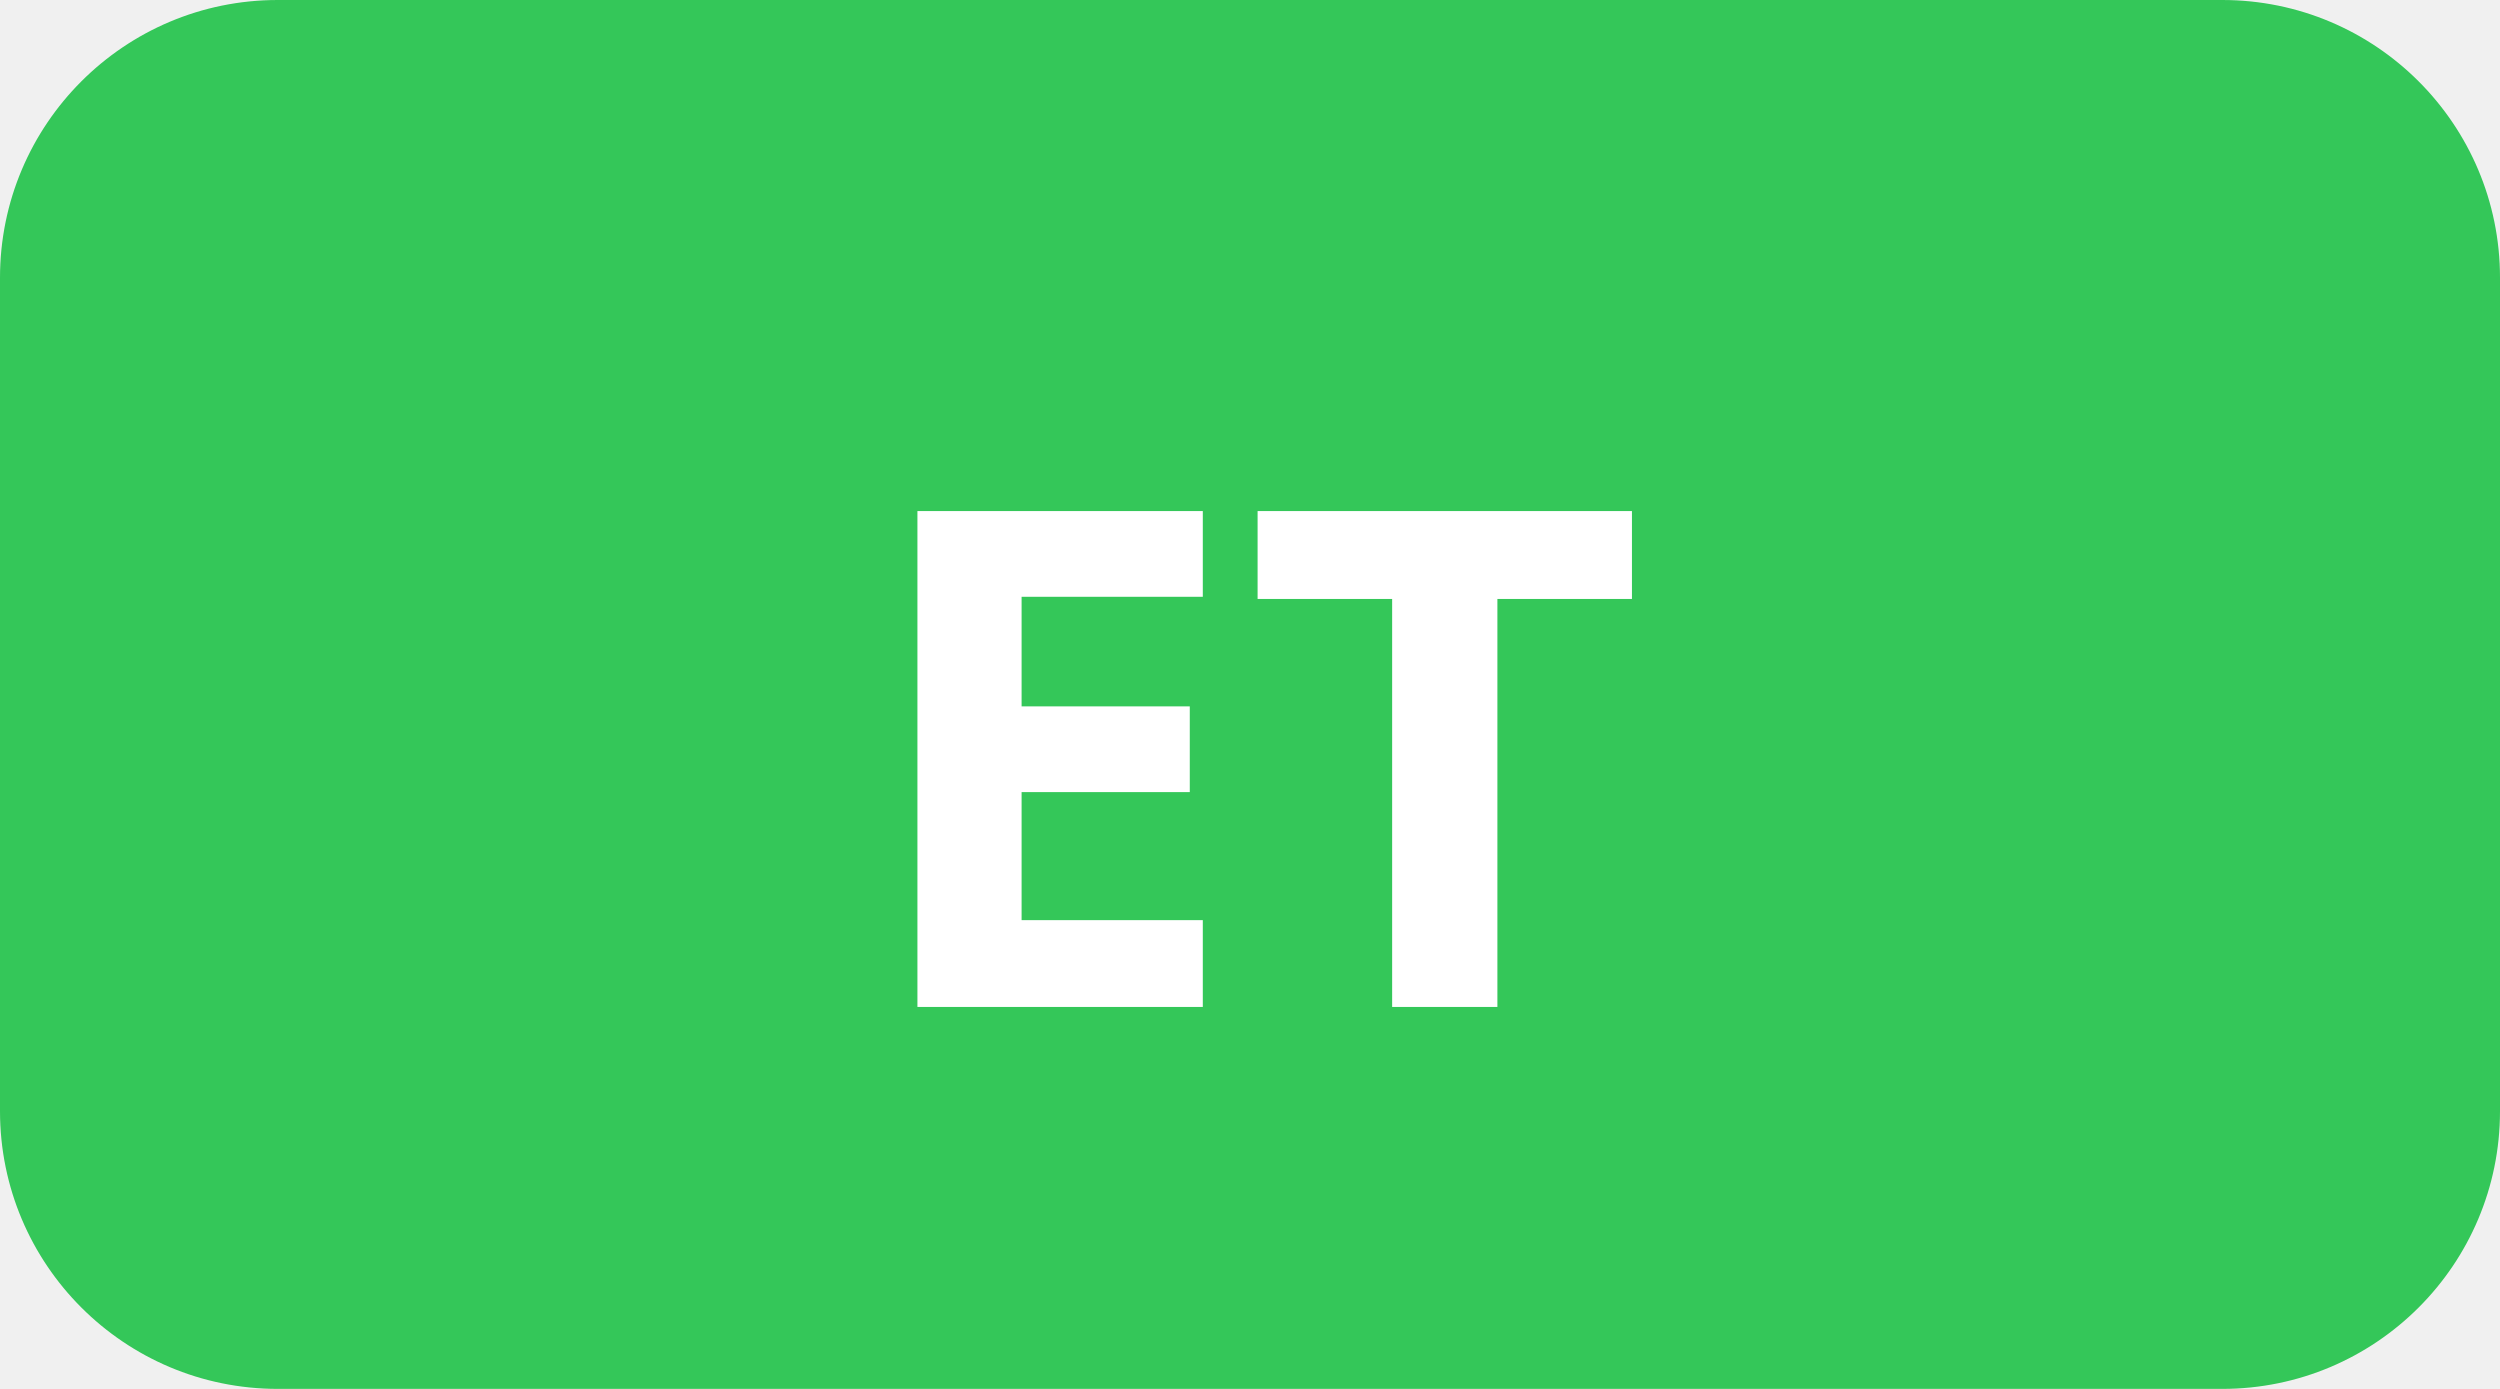
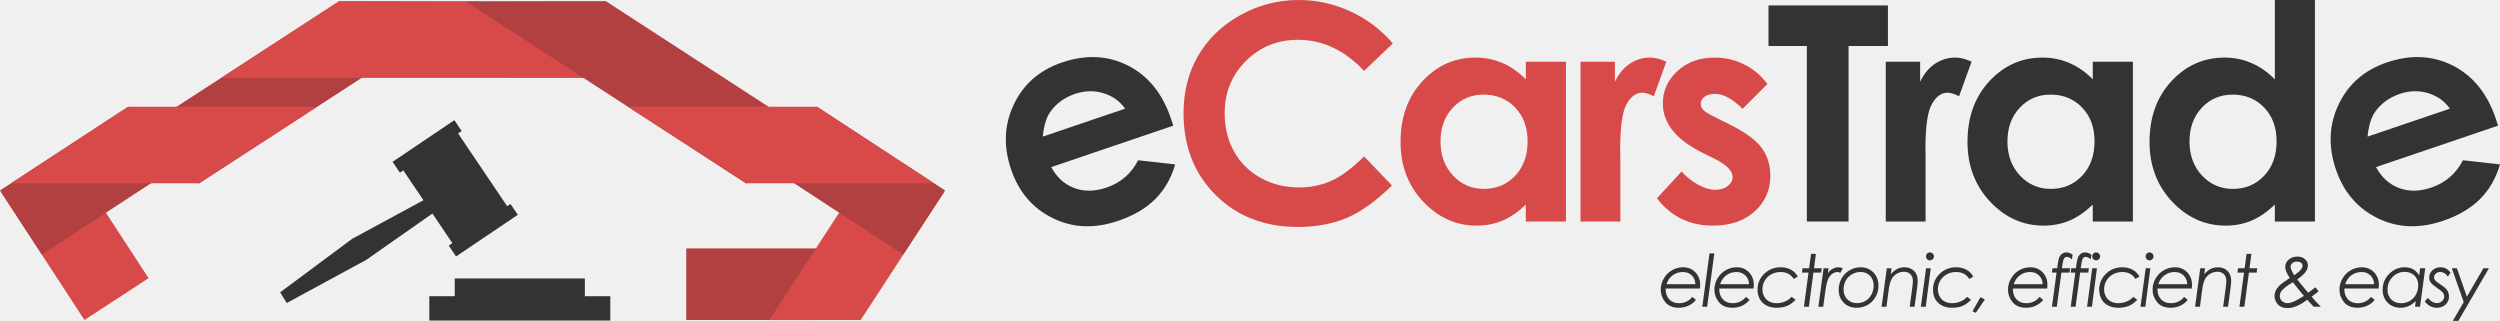
- <svg xmlns="http://www.w3.org/2000/svg" viewBox="0 0 36 20" role="img" aria-label="eCarsTrade">
-   <rect width="36" height="20" rx="4" fill="#34C759" />
-   <text x="18" y="14.5" text-anchor="middle" font-family="ui-sans-serif,system-ui,sans-serif" font-size="10" font-weight="700" fill="#fff">ET</text>
+ <svg xmlns="http://www.w3.org/2000/svg" version="1.1" id="svg2" xml:space="preserve" width="1655.373" height="212.44" viewBox="0 0 1655.373 212.44">
+   <defs id="defs6">
+     <clipPath clipPathUnits="userSpaceOnUse" id="clipPath42">
+       <path d="M 0,14400 H 14400 V 0 H 0 Z" id="path40" />
+     </clipPath>
+   </defs>
+   <g id="g10" transform="matrix(1.333333,0,0,-1.333333,-8427.187,9518.04)">
+     <g id="g12" transform="translate(6747.819,6979.623)">
+       <path d="M 0,0 H -86.62 V 35.546 H -1.244 Z" style="fill:#b24040;fill-opacity:1;fill-rule:nonzero;stroke:none" id="path14" />
+     </g>
+     <g id="g16" transform="translate(6362.317,6979.623)">
+       <path d="M 0,0 31.856,20.765 -9.669,84.479 -41.525,63.717 Z" style="fill:#d84949;fill-opacity:1;fill-rule:nonzero;stroke:none" id="path18" />
+     </g>
+     <g id="g20" transform="translate(6320.388,7043.942)">
+       <path d="M 0,0 20.803,-31.831 84.467,9.776 63.67,41.604 Z" style="fill:#b24040;fill-opacity:1;fill-rule:nonzero;stroke:none" id="path22" />
+     </g>
+     <g id="g24" transform="translate(6398.214,7079.099)">
+       <path d="M 0,0 20.798,-31.826 160.143,58.639 90.553,58.78 Z" style="fill:#b24040;fill-opacity:1;fill-rule:nonzero;stroke:none" id="path26" />
+     </g>
+     <g id="g28" transform="translate(6384.018,7085.518)">
+       <path d="M 0,0 -58.125,-38.022 35.028,-38 93.797,0.021 Z" style="fill:#d84949;fill-opacity:1;fill-rule:nonzero;stroke:none" id="path30" />
+     </g>
+     <g id="g32" transform="translate(6621.39,7137.863)">
+       <path d="m 0,0 -0.021,-38.023 -191.024,0.021 58.316,38.024 z" style="fill:#d84949;fill-opacity:1;fill-rule:nonzero;stroke:none" id="path34" />
+     </g>
+     <g id="g36">
+       <g id="g38" clip-path="url(#clipPath42)">
+         <g id="g44" transform="translate(6879.133,7084.566)">
+           <path d="m 0,0 c -2.666,3.769 -6.283,6.339 -10.841,7.717 -4.556,1.387 -9.255,1.249 -14.098,-0.39 -5.257,-1.786 -9.374,-4.827 -12.342,-9.123 -1.864,-2.688 -3.065,-6.71 -3.608,-12.083 z M 23.901,-8.444 -36.682,-29.01 c 2.689,-5.048 6.469,-8.501 11.339,-10.368 4.869,-1.866 10.25,-1.796 16.147,0.205 7.05,2.394 12.264,6.911 15.656,13.554 l 18.421,-2.066 c -2.056,-6.964 -5.384,-12.727 -9.998,-17.292 -4.614,-4.57 -10.72,-8.147 -18.317,-10.727 -11.786,-4 -22.648,-3.542 -32.585,1.378 -9.94,4.918 -16.808,12.978 -20.607,24.165 -3.891,11.467 -3.428,22.241 1.392,32.329 4.82,10.077 12.801,17.014 23.942,20.8 11.833,4.011 22.745,3.488 32.731,-1.564 9.984,-5.059 17.087,-13.803 21.308,-26.241 z" style="fill:#333333;fill-opacity:1;fill-rule:nonzero;stroke:none" id="path46" />
+         </g>
+         <g id="g48" transform="translate(7012.098,7116.972)">
+           <path d="M 0,0 -14.284,-13.618 C -24,-3.349 -34.935,1.792 -47.079,1.792 c -10.256,0 -18.888,-3.508 -25.907,-10.52 -7.024,-7.007 -10.536,-15.653 -10.536,-25.922 0,-7.152 1.555,-13.507 4.666,-19.06 3.108,-5.547 7.51,-9.903 13.191,-13.066 5.686,-3.163 12.004,-4.745 18.953,-4.745 5.925,0 11.341,1.104 16.252,3.321 4.902,2.215 10.3,6.243 16.176,12.084 l 13.845,-14.447 c -7.928,-7.745 -15.415,-13.105 -22.462,-16.094 -7.054,-2.989 -15.103,-4.489 -24.142,-4.489 -16.683,0 -30.339,5.292 -40.963,15.87 -10.626,10.576 -15.941,24.13 -15.941,40.667 0,10.693 2.423,20.2 7.263,28.52 4.838,8.311 11.766,15.003 20.788,20.057 9.019,5.057 18.731,7.587 29.14,7.587 8.85,0 17.374,-1.867 25.568,-5.605 C -12.993,12.21 -5.934,6.89 0,0" style="fill:#d84949;fill-opacity:1;fill-rule:nonzero;stroke:none" id="path50" />
+         </g>
+         <g id="g52" transform="translate(7057.209,7091.55)">
+           <path d="m 0,0 c -6.155,0 -11.272,-2.18 -15.339,-6.53 -4.071,-4.355 -6.109,-9.932 -6.109,-16.741 0,-6.854 2.07,-12.496 6.216,-16.92 4.143,-4.426 9.246,-6.635 15.301,-6.635 6.254,0 11.441,2.168 15.56,6.524 4.118,4.349 6.182,10.053 6.182,17.108 0,6.902 -2.064,12.495 -6.182,16.774 C 11.51,-2.14 6.297,0 0,0 M 20.933,16.339 H 40.848 V -63.025 H 20.933 v 8.389 c -3.891,-3.697 -7.783,-6.354 -11.694,-7.983 -3.91,-1.634 -8.146,-2.446 -12.714,-2.446 -10.248,0 -19.112,3.976 -26.593,11.925 -7.481,7.95 -11.22,17.833 -11.22,29.655 0,12.256 3.617,22.293 10.853,30.125 7.237,7.828 16.035,11.746 26.379,11.746 4.759,0 9.225,-0.907 13.4,-2.703 4.181,-1.797 8.042,-4.495 11.589,-8.096 z" style="fill:#d84949;fill-opacity:1;fill-rule:nonzero;stroke:none" id="path54" />
+         </g>
+         <g id="g56" transform="translate(7105.306,7107.889)">
+           <path d="m 0,0 h 17.066 v -9.994 c 1.849,3.942 4.306,6.931 7.367,8.972 3.067,2.046 6.419,3.069 10.066,3.069 2.578,0 5.276,-0.685 8.099,-2.047 l -6.201,-17.141 c -2.334,1.167 -4.26,1.75 -5.763,1.75 -3.067,0 -5.655,-1.895 -7.765,-5.692 -2.117,-3.791 -3.178,-11.23 -3.178,-22.317 l 0.076,-3.866 V -79.364 H 0 Z" style="fill:#d84949;fill-opacity:1;fill-rule:nonzero;stroke:none" id="path58" />
+         </g>
+         <g id="g60" transform="translate(7198.115,7096.802)">
+           <path d="m 0,0 -12.328,-12.328 c -5.01,4.961 -9.554,7.441 -13.639,7.441 -2.241,0 -3.991,-0.475 -5.254,-1.424 -1.263,-0.947 -1.898,-2.122 -1.898,-3.534 0,-1.07 0.402,-2.059 1.204,-2.954 0.809,-0.901 2.782,-2.128 5.948,-3.681 l 7.292,-3.652 c 7.687,-3.79 12.964,-7.658 15.833,-11.6 2.867,-3.936 4.301,-8.559 4.301,-13.857 0,-7.053 -2.588,-12.936 -7.772,-17.652 -5.175,-4.717 -12.118,-7.076 -20.822,-7.076 -11.571,0 -20.814,4.521 -27.719,13.57 l 12.254,13.344 c 2.335,-2.72 5.069,-4.924 8.208,-6.6 3.134,-1.679 5.916,-2.517 8.349,-2.517 2.629,0 4.746,0.634 6.348,1.901 1.607,1.264 2.41,2.722 2.41,4.367 0,3.071 -2.896,6.06 -8.682,8.98 l -6.713,3.354 c -12.836,6.466 -19.256,14.561 -19.256,24.288 0,6.28 2.42,11.634 7.258,16.089 4.837,4.442 11.025,6.675 18.563,6.675 5.152,0 10.005,-1.134 14.552,-3.395 C -7.014,7.476 -3.158,4.233 0,0" style="fill:#d84949;fill-opacity:1;fill-rule:nonzero;stroke:none" id="path62" />
+         </g>
+         <g id="g64" transform="translate(7537.045,7084.566)">
+           <path d="m 0,0 c -2.669,3.769 -6.282,6.339 -10.839,7.717 -4.561,1.387 -9.26,1.249 -14.103,-0.39 -5.255,-1.786 -9.368,-4.827 -12.342,-9.123 -1.857,-2.688 -3.064,-6.71 -3.607,-12.083 z M 23.898,-8.444 -36.683,-29.01 c 2.693,-5.048 6.467,-8.501 11.336,-10.368 4.874,-1.866 10.254,-1.796 16.152,0.205 7.048,2.394 12.26,6.911 15.653,13.554 l 18.42,-2.066 c -2.054,-6.964 -5.383,-12.727 -9.997,-17.292 -4.608,-4.57 -10.718,-8.147 -18.312,-10.727 -11.792,-4 -22.653,-3.542 -32.59,1.378 -9.942,4.918 -16.805,12.978 -20.608,24.165 -3.891,11.467 -3.426,22.241 1.396,32.329 4.819,10.077 12.798,17.014 23.938,20.8 11.832,4.011 22.748,3.488 32.738,-1.564 9.984,-5.059 17.086,-13.803 21.302,-26.241 z" style="fill:#333333;fill-opacity:1;fill-rule:nonzero;stroke:none" id="path66" />
+         </g>
+         <g id="g68" transform="translate(7198.652,7135.83)">
+           <path d="M 0,0 H 59.306 V -20.138 H 39.755 v -87.168 H 19.039 v 87.168 l -19.039,0 z" style="fill:#333333;fill-opacity:1;fill-rule:nonzero;stroke:none" id="path70" />
+         </g>
+         <g id="g72" transform="translate(7256.889,7107.889)">
+           <path d="m 0,0 h 17.066 v -9.994 c 1.853,3.942 4.307,6.931 7.372,8.972 3.065,2.046 6.417,3.069 10.065,3.069 2.576,0 5.272,-0.685 8.099,-2.047 l -6.204,-17.141 c -2.332,1.167 -4.257,1.75 -5.759,1.75 -3.067,0 -5.656,-1.895 -7.772,-5.692 -2.117,-3.791 -3.172,-11.23 -3.172,-22.317 l 0.076,-3.866 V -79.364 H 0 Z" style="fill:#333333;fill-opacity:1;fill-rule:nonzero;stroke:none" id="path74" />
+         </g>
+         <g id="g76" transform="translate(7338.76,7091.55)">
+           <path d="m 0,0 c -6.156,0 -11.269,-2.18 -15.342,-6.53 -4.069,-4.355 -6.108,-9.932 -6.108,-16.741 0,-6.854 2.073,-12.496 6.216,-16.92 4.146,-4.426 9.246,-6.635 15.305,-6.635 6.256,0 11.437,2.168 15.559,6.524 4.118,4.349 6.179,10.053 6.179,17.108 0,6.902 -2.061,12.495 -6.179,16.774 C 11.508,-2.14 6.302,0 0,0 M 20.934,16.339 H 40.846 V -63.025 H 20.934 v 8.389 c -3.887,-3.697 -7.783,-6.354 -11.697,-7.983 -3.909,-1.634 -8.145,-2.446 -12.714,-2.446 -10.249,0 -19.109,3.976 -26.591,11.925 -7.483,7.95 -11.218,17.833 -11.218,29.655 0,12.256 3.618,22.293 10.851,30.125 7.241,7.828 16.033,11.746 26.376,11.746 4.767,0 9.233,-0.907 13.407,-2.703 4.178,-1.797 8.042,-4.495 11.586,-8.096 z" style="fill:#333333;fill-opacity:1;fill-rule:nonzero;stroke:none" id="path78" />
+         </g>
+         <g id="g80" transform="translate(7429.167,7091.55)">
+           <path d="m 0,0 c -6.159,0 -11.273,-2.18 -15.345,-6.53 -4.069,-4.355 -6.104,-9.932 -6.104,-16.741 0,-6.854 2.069,-12.496 6.216,-16.92 4.139,-4.426 9.242,-6.635 15.301,-6.635 6.254,0 11.439,2.168 15.557,6.524 4.12,4.349 6.184,10.053 6.184,17.108 0,6.902 -2.064,12.495 -6.184,16.774 C 11.507,-2.14 6.296,0 0,0 M 20.934,46.977 H 40.842 V -63.025 H 20.934 v 8.389 c -3.89,-3.697 -7.787,-6.354 -11.696,-7.983 -3.914,-1.634 -8.149,-2.446 -12.717,-2.446 -10.245,0 -19.109,3.976 -26.593,11.925 -7.479,7.95 -11.218,17.833 -11.218,29.655 0,12.256 3.617,22.293 10.852,30.125 7.241,7.828 16.033,11.746 26.38,11.746 4.759,0 9.224,-0.907 13.401,-2.703 4.182,-1.797 8.044,-4.495 11.591,-8.096 z" style="fill:#333333;fill-opacity:1;fill-rule:nonzero;stroke:none" id="path82" />
+         </g>
+         <g id="g84" transform="translate(6747.819,6979.623)">
+           <path d="M 0,0 -45.453,-0.045 9.671,84.479 41.524,63.717 Z" style="fill:#d84949;fill-opacity:1;fill-rule:nonzero;stroke:none" id="path86" />
+         </g>
+         <g id="g88" transform="translate(6789.745,7043.942)">
+           <path d="M 0,0 -20.798,-31.831 -84.464,9.776 -63.663,41.604 Z" style="fill:#b24040;fill-opacity:1;fill-rule:nonzero;stroke:none" id="path90" />
+         </g>
+         <g id="g92" transform="translate(6711.926,7079.099)">
+           <path d="m 0,0 -20.801,-31.826 -139.346,90.465 69.593,0.141 z" style="fill:#b24040;fill-opacity:1;fill-rule:nonzero;stroke:none" id="path94" />
+         </g>
+         <g id="g96" transform="translate(6726.119,7085.518)">
+           <path d="M 0,0 58.125,-38.022 -35.028,-38 -93.8,0.021 Z" style="fill:#d84949;fill-opacity:1;fill-rule:nonzero;stroke:none" id="path98" />
+         </g>
+         <g id="g100" transform="translate(6610.84,6991.421)">
+           <path d="M 0,0 V 8.834 H -64.623 V 0 h -12.622 v -12.063 h 89.872 l 0,12.063 z m -71.267,34.488 3.627,-5.376 1.855,-2.753 -1.806,-1.217 3.631,-5.386 30.668,20.682 -3.631,5.382 -1.655,-1.114 -19.518,28.939 -2.265,3.356 -2.591,3.846 1.774,1.197 -3.633,5.386 -30.669,-20.681 3.635,-5.386 1.685,1.137 3.584,-5.314 2.6,-3.857 3.815,-5.651 -35.415,-19.174 0.004,-0.01 -35.746,-26.55 3.264,-5.314 39.562,21.47 32.789,22.965 z" style="fill:#333333;fill-opacity:1;fill-rule:nonzero;stroke:none" id="path102" />
+         </g>
+         <g id="g104" transform="translate(7162.355,6997.404)">
+           <path d="m 0,0 c -0.071,1.796 -0.686,3.257 -1.846,4.366 -1.159,1.117 -2.618,1.675 -4.375,1.675 -1.91,0 -3.593,-0.536 -5.05,-1.61 C -12.732,3.355 -13.766,1.878 -14.374,0 Z m 2.249,-2.146 h -17.045 c -0.034,-2.274 0.558,-4.058 1.775,-5.362 1.218,-1.297 2.84,-1.947 4.867,-1.947 1.348,0 2.595,0.273 3.744,0.826 1.146,0.552 2.096,1.325 2.846,2.319 l 1.827,-1.494 c -0.926,-1.186 -2.136,-2.129 -3.628,-2.838 -1.494,-0.709 -3.108,-1.064 -4.842,-1.064 -2.998,0 -5.25,0.932 -6.756,2.786 -1.504,1.856 -2.258,3.942 -2.258,6.263 0,1.9 0.508,3.727 1.522,5.483 1.012,1.756 2.367,3.128 4.066,4.105 1.698,0.977 3.537,1.465 5.518,1.465 2.447,0 4.473,-0.826 6.078,-2.483 1.605,-1.663 2.408,-3.774 2.408,-6.339 0,-0.464 -0.041,-1.04 -0.122,-1.72" style="fill:#333333;fill-opacity:1;fill-rule:nonzero;stroke:none" id="path106" />
+         </g>
+         <g id="g108" transform="translate(7169.355,7012.691)">
+           <path d="M 0,0 H 2.393 L -1.174,-26.499 H -3.585 Z" style="fill:#333333;fill-opacity:1;fill-rule:nonzero;stroke:none" id="path110" />
+         </g>
+         <g id="g112" transform="translate(7188.988,6997.404)">
+           <path d="m 0,0 c -0.071,1.796 -0.687,3.257 -1.846,4.366 -1.159,1.117 -2.619,1.675 -4.375,1.675 -1.91,0 -3.592,-0.536 -5.05,-1.61 C -12.731,3.355 -13.766,1.878 -14.374,0 Z m 2.248,-2.146 h -17.043 c -0.035,-2.274 0.557,-4.058 1.774,-5.362 1.218,-1.297 2.841,-1.947 4.867,-1.947 1.347,0 2.595,0.273 3.744,0.826 1.146,0.552 2.096,1.325 2.846,2.319 l 1.828,-1.494 c -0.927,-1.186 -2.136,-2.129 -3.629,-2.838 -1.494,-0.709 -3.109,-1.064 -4.841,-1.064 -2.999,0 -5.251,0.932 -6.757,2.786 -1.504,1.856 -2.258,3.942 -2.258,6.263 0,1.9 0.508,3.727 1.521,5.483 1.012,1.756 2.368,3.128 4.067,4.105 1.698,0.977 3.537,1.465 5.518,1.465 2.447,0 4.473,-0.826 6.078,-2.483 1.605,-1.663 2.408,-3.774 2.408,-6.339 0,-0.464 -0.041,-1.04 -0.123,-1.72" style="fill:#333333;fill-opacity:1;fill-rule:nonzero;stroke:none" id="path114" />
+         </g>
+         <g id="g116" transform="translate(7213.208,7001.178)">
+           <path d="m 0,0 -2.021,-1.176 c -1.417,2.297 -3.581,3.444 -6.495,3.444 -1.685,0 -3.222,-0.372 -4.615,-1.122 -1.392,-0.752 -2.481,-1.792 -3.265,-3.129 -0.784,-1.337 -1.176,-2.768 -1.176,-4.285 0,-1.349 0.293,-2.56 0.878,-3.623 0.585,-1.065 1.408,-1.885 2.465,-2.459 1.058,-0.576 2.309,-0.861 3.748,-0.861 1.474,0 2.879,0.291 4.218,0.877 1.342,0.589 2.385,1.344 3.135,2.268 l 2.021,-1.425 c -1.266,-1.382 -2.64,-2.389 -4.121,-3.03 -1.483,-0.637 -3.201,-0.958 -5.159,-0.958 -3.02,0 -5.379,0.826 -7.071,2.47 -1.693,1.647 -2.539,3.84 -2.539,6.578 0,3.046 1.111,5.652 3.33,7.816 2.221,2.155 4.939,3.238 8.161,3.238 1.934,0 3.638,-0.407 5.115,-1.222 C -1.916,2.587 -0.786,1.453 0,0" style="fill:#333333;fill-opacity:1;fill-rule:nonzero;stroke:none" id="path118" />
+         </g>
+         <g id="g120" transform="translate(7219.789,7012.459)">
+           <path d="M 0,0 H 2.404 L 1.453,-7.152 H 5.302 L 5.021,-9.293 H 1.165 l -2.259,-16.974 h -2.458 l 2.293,16.974 h -3.28 l 0.3,2.141 h 3.271 z" style="fill:#333333;fill-opacity:1;fill-rule:nonzero;stroke:none" id="path122" />
+         </g>
+         <g id="g124" transform="translate(7225.996,7005.307)">
+           <path d="M 0,0 H 2.465 L 2.132,-2.403 C 2.788,-1.49 3.58,-0.78 4.508,-0.268 5.434,0.238 6.383,0.494 7.356,0.494 8.049,0.494 8.77,0.331 9.521,0 L 8.361,-2.245 C 7.753,-2.001 7.244,-1.88 6.834,-1.88 5.98,-1.88 5.135,-2.175 4.3,-2.775 3.464,-3.373 2.784,-4.24 2.266,-5.386 1.743,-6.524 1.304,-8.402 0.943,-11.019 l -1.119,-8.095 h -2.408 z" style="fill:#333333;fill-opacity:1;fill-rule:nonzero;stroke:none" id="path126" />
+         </g>
+         <g id="g128" transform="translate(7244.405,7003.464)">
+           <path d="m 0,0 c -1.522,0 -2.957,-0.379 -4.301,-1.14 -1.343,-0.762 -2.374,-1.809 -3.095,-3.14 -0.722,-1.326 -1.082,-2.797 -1.082,-4.404 0,-2.009 0.623,-3.65 1.863,-4.905 1.245,-1.264 2.849,-1.891 4.821,-1.891 1.534,0 2.928,0.367 4.177,1.098 1.251,0.734 2.245,1.79 2.984,3.171 0.737,1.382 1.108,2.865 1.108,4.447 0,1.32 -0.278,2.494 -0.829,3.525 -0.549,1.021 -1.33,1.82 -2.338,2.389 C 2.3,-0.286 1.196,0 0,0 m 0.061,2.337 c 1.628,0 3.122,-0.39 4.48,-1.17 1.358,-0.777 2.419,-1.861 3.18,-3.249 0.762,-1.39 1.144,-2.96 1.144,-4.717 0,-2.005 -0.487,-3.867 -1.462,-5.582 -0.969,-1.715 -2.278,-3.041 -3.917,-3.976 -1.641,-0.938 -3.496,-1.409 -5.568,-1.409 -2.566,0 -4.679,0.845 -6.335,2.525 -1.657,1.679 -2.485,3.82 -2.485,6.418 0,2.042 0.484,3.921 1.456,5.641 0.974,1.721 2.306,3.077 4.002,4.053 1.69,0.978 3.525,1.466 5.505,1.466" style="fill:#333333;fill-opacity:1;fill-rule:nonzero;stroke:none" id="path130" />
+         </g>
+         <g id="g132" transform="translate(7257.406,7005.307)">
+           <path d="M 0,0 H 2.358 L 1.966,-2.973 c 1.942,2.309 4.204,3.467 6.784,3.467 1.976,0 3.572,-0.606 4.786,-1.82 1.213,-1.211 1.819,-2.837 1.819,-4.89 0,-0.821 -0.131,-2.199 -0.394,-4.129 l -1.187,-8.769 h -2.408 l 1.187,8.763 c 0.252,1.878 0.379,3.262 0.379,4.152 0,1.343 -0.407,2.424 -1.218,3.244 -0.811,0.826 -1.875,1.232 -3.193,1.232 -1.292,0 -2.497,-0.331 -3.607,-1 C 3.801,-3.391 2.939,-4.293 2.33,-5.438 1.716,-6.578 1.247,-8.386 0.919,-10.857 l -1.092,-8.257 h -2.411 z" style="fill:#333333;fill-opacity:1;fill-rule:nonzero;stroke:none" id="path134" />
+         </g>
+         <g id="g136" transform="translate(7278.831,7013.179)">
+           <path d="m 0,0 c 0.538,0 1,-0.192 1.386,-0.576 0.388,-0.388 0.58,-0.855 0.58,-1.389 0,-0.554 -0.192,-1.018 -0.58,-1.395 C 1,-3.744 0.538,-3.937 0,-3.937 c -0.552,0 -1.019,0.193 -1.397,0.577 -0.383,0.377 -0.571,0.841 -0.571,1.395 0,0.534 0.188,1.001 0.571,1.389 C -1.019,-0.192 -0.552,0 0,0 m -1.93,-7.872 h 2.323 l -2.498,-19.114 h -2.413 z" style="fill:#333333;fill-opacity:1;fill-rule:nonzero;stroke:none" id="path138" />
+         </g>
+         <g id="g140" transform="translate(7300.343,7001.178)">
+           <path d="m 0,0 -2.021,-1.176 c -1.417,2.297 -3.578,3.444 -6.495,3.444 -1.682,0 -3.222,-0.372 -4.614,-1.122 -1.392,-0.752 -2.483,-1.792 -3.266,-3.129 -0.784,-1.337 -1.175,-2.768 -1.175,-4.285 0,-1.349 0.293,-2.56 0.877,-3.623 0.584,-1.065 1.408,-1.885 2.465,-2.459 1.059,-0.576 2.309,-0.861 3.748,-0.861 1.472,0 2.881,0.291 4.22,0.877 1.34,0.589 2.385,1.344 3.132,2.268 l 2.021,-1.425 c -1.264,-1.382 -2.636,-2.389 -4.12,-3.03 -1.483,-0.637 -3.201,-0.958 -5.159,-0.958 -3.019,0 -5.377,0.826 -7.07,2.47 -1.695,1.647 -2.539,3.84 -2.539,6.578 0,3.046 1.109,5.652 3.332,7.816 2.217,2.155 4.938,3.238 8.159,3.238 1.934,0 3.638,-0.407 5.114,-1.222 C -1.916,2.587 -0.785,1.453 0,0" style="fill:#333333;fill-opacity:1;fill-rule:nonzero;stroke:none" id="path142" />
+         </g>
+         <g id="g144" transform="translate(7303.881,6990.938)">
+           <path d="m 0,0 2.23,-1.128 -4.498,-6.605 -1.651,0.721 z" style="fill:#333333;fill-opacity:1;fill-rule:nonzero;stroke:none" id="path146" />
+         </g>
+         <g id="g148" transform="translate(7334.8,6997.404)">
+           <path d="m 0,0 c -0.068,1.796 -0.685,3.257 -1.845,4.366 -1.157,1.117 -2.616,1.675 -4.372,1.675 -1.912,0 -3.596,-0.536 -5.054,-1.61 C -12.729,3.355 -13.763,1.878 -14.372,0 Z m 2.251,-2.146 h -17.046 c -0.034,-2.274 0.558,-4.058 1.776,-5.362 1.219,-1.297 2.841,-1.947 4.869,-1.947 1.345,0 2.591,0.273 3.741,0.826 1.148,0.552 2.096,1.325 2.846,2.319 l 1.828,-1.494 c -0.927,-1.186 -2.136,-2.129 -3.627,-2.838 -1.495,-0.709 -3.11,-1.064 -4.842,-1.064 -3,0 -5.251,0.932 -6.757,2.786 -1.504,1.856 -2.259,3.942 -2.259,6.263 0,1.9 0.51,3.727 1.52,5.483 1.016,1.756 2.371,3.128 4.068,4.105 1.699,0.977 3.54,1.465 5.518,1.465 2.449,0 4.475,-0.826 6.08,-2.483 1.604,-1.663 2.407,-3.774 2.407,-6.339 0,-0.464 -0.041,-1.04 -0.122,-1.72" style="fill:#333333;fill-opacity:1;fill-rule:nonzero;stroke:none" id="path150" />
+         </g>
+         <g id="g152" transform="translate(7349.674,7012.038)">
+           <path d="m 0,0 -0.333,-2.338 c -0.899,0.846 -1.744,1.27 -2.536,1.27 -0.503,0 -0.934,-0.239 -1.294,-0.716 -0.357,-0.477 -0.64,-1.443 -0.842,-2.896 l -0.277,-2.051 h 4.014 l -0.259,-2.141 h -4.041 l -2.285,-16.974 h -2.41 l 2.296,16.974 h -2.296 L -10,-6.731 h 2.322 l 0.23,1.691 c 0.285,1.977 0.589,3.303 0.908,3.972 0.323,0.662 0.796,1.204 1.428,1.604 0.626,0.408 1.322,0.605 2.083,0.605 C -2.03,1.141 -1.022,0.763 0,0" style="fill:#333333;fill-opacity:1;fill-rule:nonzero;stroke:none" id="path154" />
+         </g>
+         <g id="g156" transform="translate(7358.993,7012.038)">
+           <path d="m 0,0 -0.336,-2.338 c -0.897,0.846 -1.739,1.27 -2.531,1.27 -0.503,0 -0.935,-0.239 -1.294,-0.716 -0.36,-0.477 -0.641,-1.443 -0.842,-2.896 L -5.28,-6.731 h 4.015 l -0.264,-2.141 h -4.038 l -2.284,-16.974 h -2.41 l 2.296,16.974 h -2.296 l 0.262,2.141 h 2.322 l 0.229,1.691 c 0.285,1.977 0.59,3.303 0.909,3.972 0.319,0.662 0.796,1.204 1.425,1.604 0.63,0.408 1.326,0.605 2.085,0.605 C -2.033,1.141 -1.021,0.763 0,0" style="fill:#333333;fill-opacity:1;fill-rule:nonzero;stroke:none" id="path158" />
+         </g>
+         <g id="g160" transform="translate(7361.371,7013.179)">
+           <path d="M 0,0 C 0.538,0 1.001,-0.192 1.386,-0.576 1.774,-0.964 1.969,-1.431 1.969,-1.965 1.969,-2.519 1.774,-2.983 1.386,-3.36 1.001,-3.744 0.538,-3.937 0,-3.937 c -0.552,0 -1.018,0.193 -1.398,0.577 -0.382,0.377 -0.57,0.841 -0.57,1.395 0,0.534 0.188,1.001 0.57,1.389 C -1.018,-0.192 -0.552,0 0,0 m -1.93,-7.872 h 2.322 l -2.497,-19.114 h -2.412 z" style="fill:#333333;fill-opacity:1;fill-rule:nonzero;stroke:none" id="path162" />
+         </g>
+         <g id="g164" transform="translate(7382.882,7001.178)">
+           <path d="m 0,0 -2.021,-1.176 c -1.415,2.297 -3.577,3.444 -6.491,3.444 -1.685,0 -3.224,-0.372 -4.618,-1.122 -1.391,-0.752 -2.479,-1.792 -3.265,-3.129 -0.784,-1.337 -1.173,-2.768 -1.173,-4.285 0,-1.349 0.291,-2.56 0.875,-3.623 0.588,-1.065 1.407,-1.885 2.469,-2.459 1.057,-0.576 2.305,-0.861 3.744,-0.861 1.472,0 2.881,0.291 4.221,0.877 1.339,0.589 2.384,1.344 3.133,2.268 l 2.022,-1.425 c -1.267,-1.382 -2.639,-2.389 -4.123,-3.03 -1.479,-0.637 -3.2,-0.958 -5.159,-0.958 -3.02,0 -5.376,0.826 -7.07,2.47 -1.691,1.647 -2.537,3.84 -2.537,6.578 0,3.046 1.107,5.652 3.329,7.816 2.218,2.155 4.939,3.238 8.16,3.238 1.934,0 3.637,-0.407 5.114,-1.222 C -1.912,2.587 -0.783,1.453 0,0" style="fill:#333333;fill-opacity:1;fill-rule:nonzero;stroke:none" id="path166" />
+         </g>
+         <g id="g168" transform="translate(7387.898,7013.179)">
+           <path d="M 0,0 C 0.536,0 0.999,-0.192 1.386,-0.576 1.773,-0.964 1.968,-1.431 1.968,-1.965 1.968,-2.519 1.773,-2.983 1.386,-3.36 0.999,-3.744 0.536,-3.937 0,-3.937 c -0.552,0 -1.02,0.193 -1.399,0.577 -0.382,0.377 -0.57,0.841 -0.57,1.395 0,0.534 0.188,1.001 0.57,1.389 C -1.02,-0.192 -0.552,0 0,0 m -1.93,-7.872 h 2.321 l -2.497,-19.114 h -2.412 z" style="fill:#333333;fill-opacity:1;fill-rule:nonzero;stroke:none" id="path170" />
+         </g>
+         <g id="g172" transform="translate(7406.599,6997.404)">
+           <path d="m 0,0 c -0.071,1.796 -0.684,3.257 -1.845,4.366 -1.159,1.117 -2.619,1.675 -4.374,1.675 -1.91,0 -3.594,-0.536 -5.054,-1.61 -1.456,-1.076 -2.492,-2.553 -3.1,-4.431 z m 2.249,-2.146 h -17.042 c -0.038,-2.274 0.556,-4.058 1.773,-5.362 1.217,-1.297 2.839,-1.947 4.867,-1.947 1.345,0 2.594,0.273 3.742,0.826 1.147,0.552 2.099,1.325 2.847,2.319 l 1.829,-1.494 c -0.925,-1.186 -2.134,-2.129 -3.629,-2.838 -1.496,-0.709 -3.108,-1.064 -4.842,-1.064 -3,0 -5.249,0.932 -6.757,2.786 -1.506,1.856 -2.255,3.942 -2.255,6.263 0,1.9 0.505,3.727 1.518,5.483 1.013,1.756 2.37,3.128 4.067,4.105 1.702,0.977 3.538,1.465 5.519,1.465 2.446,0 4.472,-0.826 6.077,-2.483 1.606,-1.663 2.409,-3.774 2.409,-6.339 0,-0.464 -0.04,-1.04 -0.123,-1.72" style="fill:#333333;fill-opacity:1;fill-rule:nonzero;stroke:none" id="path174" />
+         </g>
+         <g id="g176" transform="translate(7413.074,7005.307)">
+           <path d="M 0,0 H 2.358 L 1.967,-2.973 c 1.941,2.309 4.205,3.467 6.783,3.467 1.98,0 3.576,-0.606 4.788,-1.82 1.212,-1.211 1.819,-2.837 1.819,-4.89 0,-0.821 -0.129,-2.199 -0.392,-4.129 l -1.187,-8.769 h -2.411 l 1.185,8.763 c 0.257,1.878 0.381,3.262 0.381,4.152 0,1.343 -0.405,2.424 -1.217,3.244 -0.812,0.826 -1.876,1.232 -3.193,1.232 -1.295,0 -2.498,-0.331 -3.609,-1 C 3.804,-3.391 2.94,-4.293 2.33,-5.438 1.72,-6.578 1.249,-8.386 0.924,-10.857 l -1.098,-8.257 h -2.41 z" style="fill:#333333;fill-opacity:1;fill-rule:nonzero;stroke:none" id="path178" />
+         </g>
+         <g id="g180" transform="translate(7436.064,7012.459)">
+           <path d="M 0,0 H 2.408 L 1.455,-7.152 H 5.304 L 5.021,-9.293 H 1.169 l -2.263,-16.974 h -2.459 l 2.297,16.974 h -3.283 l 0.302,2.141 h 3.269 z" style="fill:#333333;fill-opacity:1;fill-rule:nonzero;stroke:none" id="path182" />
+         </g>
+         <g id="g184" transform="translate(7459.759,7001.847)">
+           <path d="M 0,0 C 1.734,1.232 2.854,2.187 3.358,2.871 3.861,3.559 4.114,4.193 4.114,4.778 4.114,5.309 3.863,5.767 3.366,6.169 2.867,6.564 2.192,6.768 1.338,6.768 0.376,6.768 -0.393,6.513 -0.966,6.011 -1.538,5.506 -1.827,4.912 -1.827,4.233 -1.827,3.286 -1.219,1.871 0,0 m -0.724,-3.455 c -2.663,-1.605 -4.464,-2.977 -5.405,-4.116 -0.703,-0.843 -1.054,-1.744 -1.054,-2.703 0,-1.119 0.384,-1.99 1.156,-2.629 0.774,-0.639 1.628,-0.96 2.568,-0.96 0.9,0 2.062,0.302 3.477,0.913 1.054,0.459 2.653,1.36 4.797,2.71 -0.39,0.402 -0.776,0.832 -1.164,1.303 -2.016,2.482 -3.473,4.308 -4.375,5.482 m 11.212,-2.518 1.618,-1.97 c -1.32,-1.092 -2.485,-1.995 -3.502,-2.697 1.147,-1.431 2.671,-3.1 4.575,-5.014 H 9.666 l -2.214,2.314 c -0.305,0.343 -0.631,0.728 -0.977,1.17 -3.666,-2.757 -6.948,-4.135 -9.846,-4.135 -1.356,0 -2.485,0.245 -3.382,0.738 -0.897,0.496 -1.629,1.221 -2.198,2.187 -0.568,0.966 -0.854,1.987 -0.854,3.071 0,0.935 0.173,1.772 0.515,2.511 0.454,0.971 1.109,1.865 1.961,2.686 0.85,0.82 2.551,2.077 5.096,3.762 -1.496,2.18 -2.246,4.007 -2.246,5.484 0,1.437 0.57,2.651 1.703,3.639 1.137,0.995 2.585,1.49 4.34,1.49 1.523,0 2.77,-0.431 3.745,-1.285 C 6.28,7.122 6.765,6.117 6.765,4.954 6.765,3.901 6.414,2.843 5.71,1.784 5.007,0.726 3.595,-0.563 1.475,-2.071 2.644,-3.616 3.948,-5.221 5.387,-6.885 l 1.515,-1.786 1.968,1.438 z" style="fill:#333333;fill-opacity:1;fill-rule:nonzero;stroke:none" id="path186" />
+         </g>
+         <g id="g188" transform="translate(7499.414,6997.404)">
+           <path d="m 0,0 c -0.071,1.796 -0.686,3.257 -1.845,4.366 -1.161,1.117 -2.62,1.675 -4.376,1.675 -1.908,0 -3.593,-0.536 -5.052,-1.61 C -12.73,3.355 -13.765,1.878 -14.373,0 Z m 2.249,-2.146 h -17.043 c -0.038,-2.274 0.557,-4.058 1.773,-5.362 1.218,-1.297 2.84,-1.947 4.867,-1.947 1.345,0 2.593,0.273 3.743,0.826 1.147,0.552 2.098,1.325 2.845,2.319 l 1.828,-1.494 c -0.924,-1.186 -2.134,-2.129 -3.627,-2.838 -1.495,-0.709 -3.108,-1.064 -4.841,-1.064 -3.001,0 -5.249,0.932 -6.757,2.786 -1.506,1.856 -2.255,3.942 -2.255,6.263 0,1.9 0.505,3.727 1.518,5.483 1.013,1.756 2.367,3.128 4.066,4.105 1.699,0.977 3.538,1.465 5.519,1.465 2.447,0 4.473,-0.826 6.078,-2.483 1.606,-1.663 2.408,-3.774 2.408,-6.339 0,-0.464 -0.04,-1.04 -0.122,-1.72" style="fill:#333333;fill-opacity:1;fill-rule:nonzero;stroke:none" id="path190" />
+         </g>
+         <g id="g192" transform="translate(7512.8,6987.949)">
+           <path d="m 0,0 c 1.575,0 3.011,0.372 4.306,1.117 1.295,0.743 2.322,1.813 3.08,3.209 0.76,1.396 1.139,2.913 1.139,4.552 0,1.978 -0.625,3.589 -1.876,4.827 -1.246,1.245 -2.868,1.861 -4.863,1.861 -2.346,0 -4.352,-0.85 -6.021,-2.547 -1.668,-1.698 -2.504,-3.785 -2.504,-6.256 0,-2.025 0.623,-3.658 1.873,-4.903 C -3.619,0.622 -1.996,0 0,0 M 9.41,-1.757 H 6.929 L 7.307,1.117 C 5.1,-1.128 2.57,-2.251 -0.274,-2.251 c -2.591,0 -4.719,0.839 -6.388,2.513 -1.667,1.674 -2.501,3.832 -2.501,6.467 0,3.045 1.087,5.662 3.264,7.847 2.173,2.183 4.731,3.276 7.673,3.276 1.597,0 2.995,-0.331 4.195,-1 1.205,-0.669 2.212,-1.706 3.033,-3.123 l 0.442,3.628 h 2.55 z" style="fill:#333333;fill-opacity:1;fill-rule:nonzero;stroke:none" id="path194" />
+         </g>
+         <g id="g196" transform="translate(7537.383,7003.166)">
+           <path d="m 0,0 -1.337,-1.988 c -1.076,1.534 -2.355,2.301 -3.832,2.301 -0.844,0 -1.563,-0.272 -2.164,-0.824 -0.596,-0.553 -0.895,-1.158 -0.895,-1.827 0,-0.516 0.179,-1.006 0.543,-1.476 0.352,-0.471 1.154,-1.106 2.408,-1.915 1.828,-1.186 3.036,-2.214 3.621,-3.092 0.575,-0.889 0.859,-1.918 0.859,-3.076 0,-1.605 -0.559,-2.936 -1.678,-3.989 -1.118,-1.052 -2.574,-1.582 -4.367,-1.582 -2.368,0 -4.36,1.046 -5.976,3.146 l 1.495,1.74 c 1.414,-1.721 2.957,-2.582 4.621,-2.582 0.951,0 1.777,0.331 2.481,1 0.701,0.669 1.053,1.442 1.053,2.319 0,0.716 -0.263,1.403 -0.793,2.06 -0.337,0.418 -1.252,1.134 -2.737,2.145 -1.605,1.1 -2.661,2.01 -3.164,2.738 -0.503,0.715 -0.757,1.523 -0.757,2.424 0,1.419 0.534,2.624 1.6,3.618 1.068,0.995 2.414,1.495 4.043,1.495 0.96,0 1.833,-0.193 2.612,-0.581 C -1.584,1.669 -0.797,0.981 0,0" style="fill:#333333;fill-opacity:1;fill-rule:nonzero;stroke:none" id="path198" />
+         </g>
+         <g id="g200" transform="translate(7537.999,7005.307)">
+           <path d="M 0,0 H 2.531 L 7.475,-14.113 15.69,0 h 2.743 L 3.253,-26.109 H 0.491 l 5.417,9.303 z" style="fill:#333333;fill-opacity:1;fill-rule:nonzero;stroke:none" id="path202" />
+         </g>
+       </g>
+     </g>
+   </g>
</svg>
